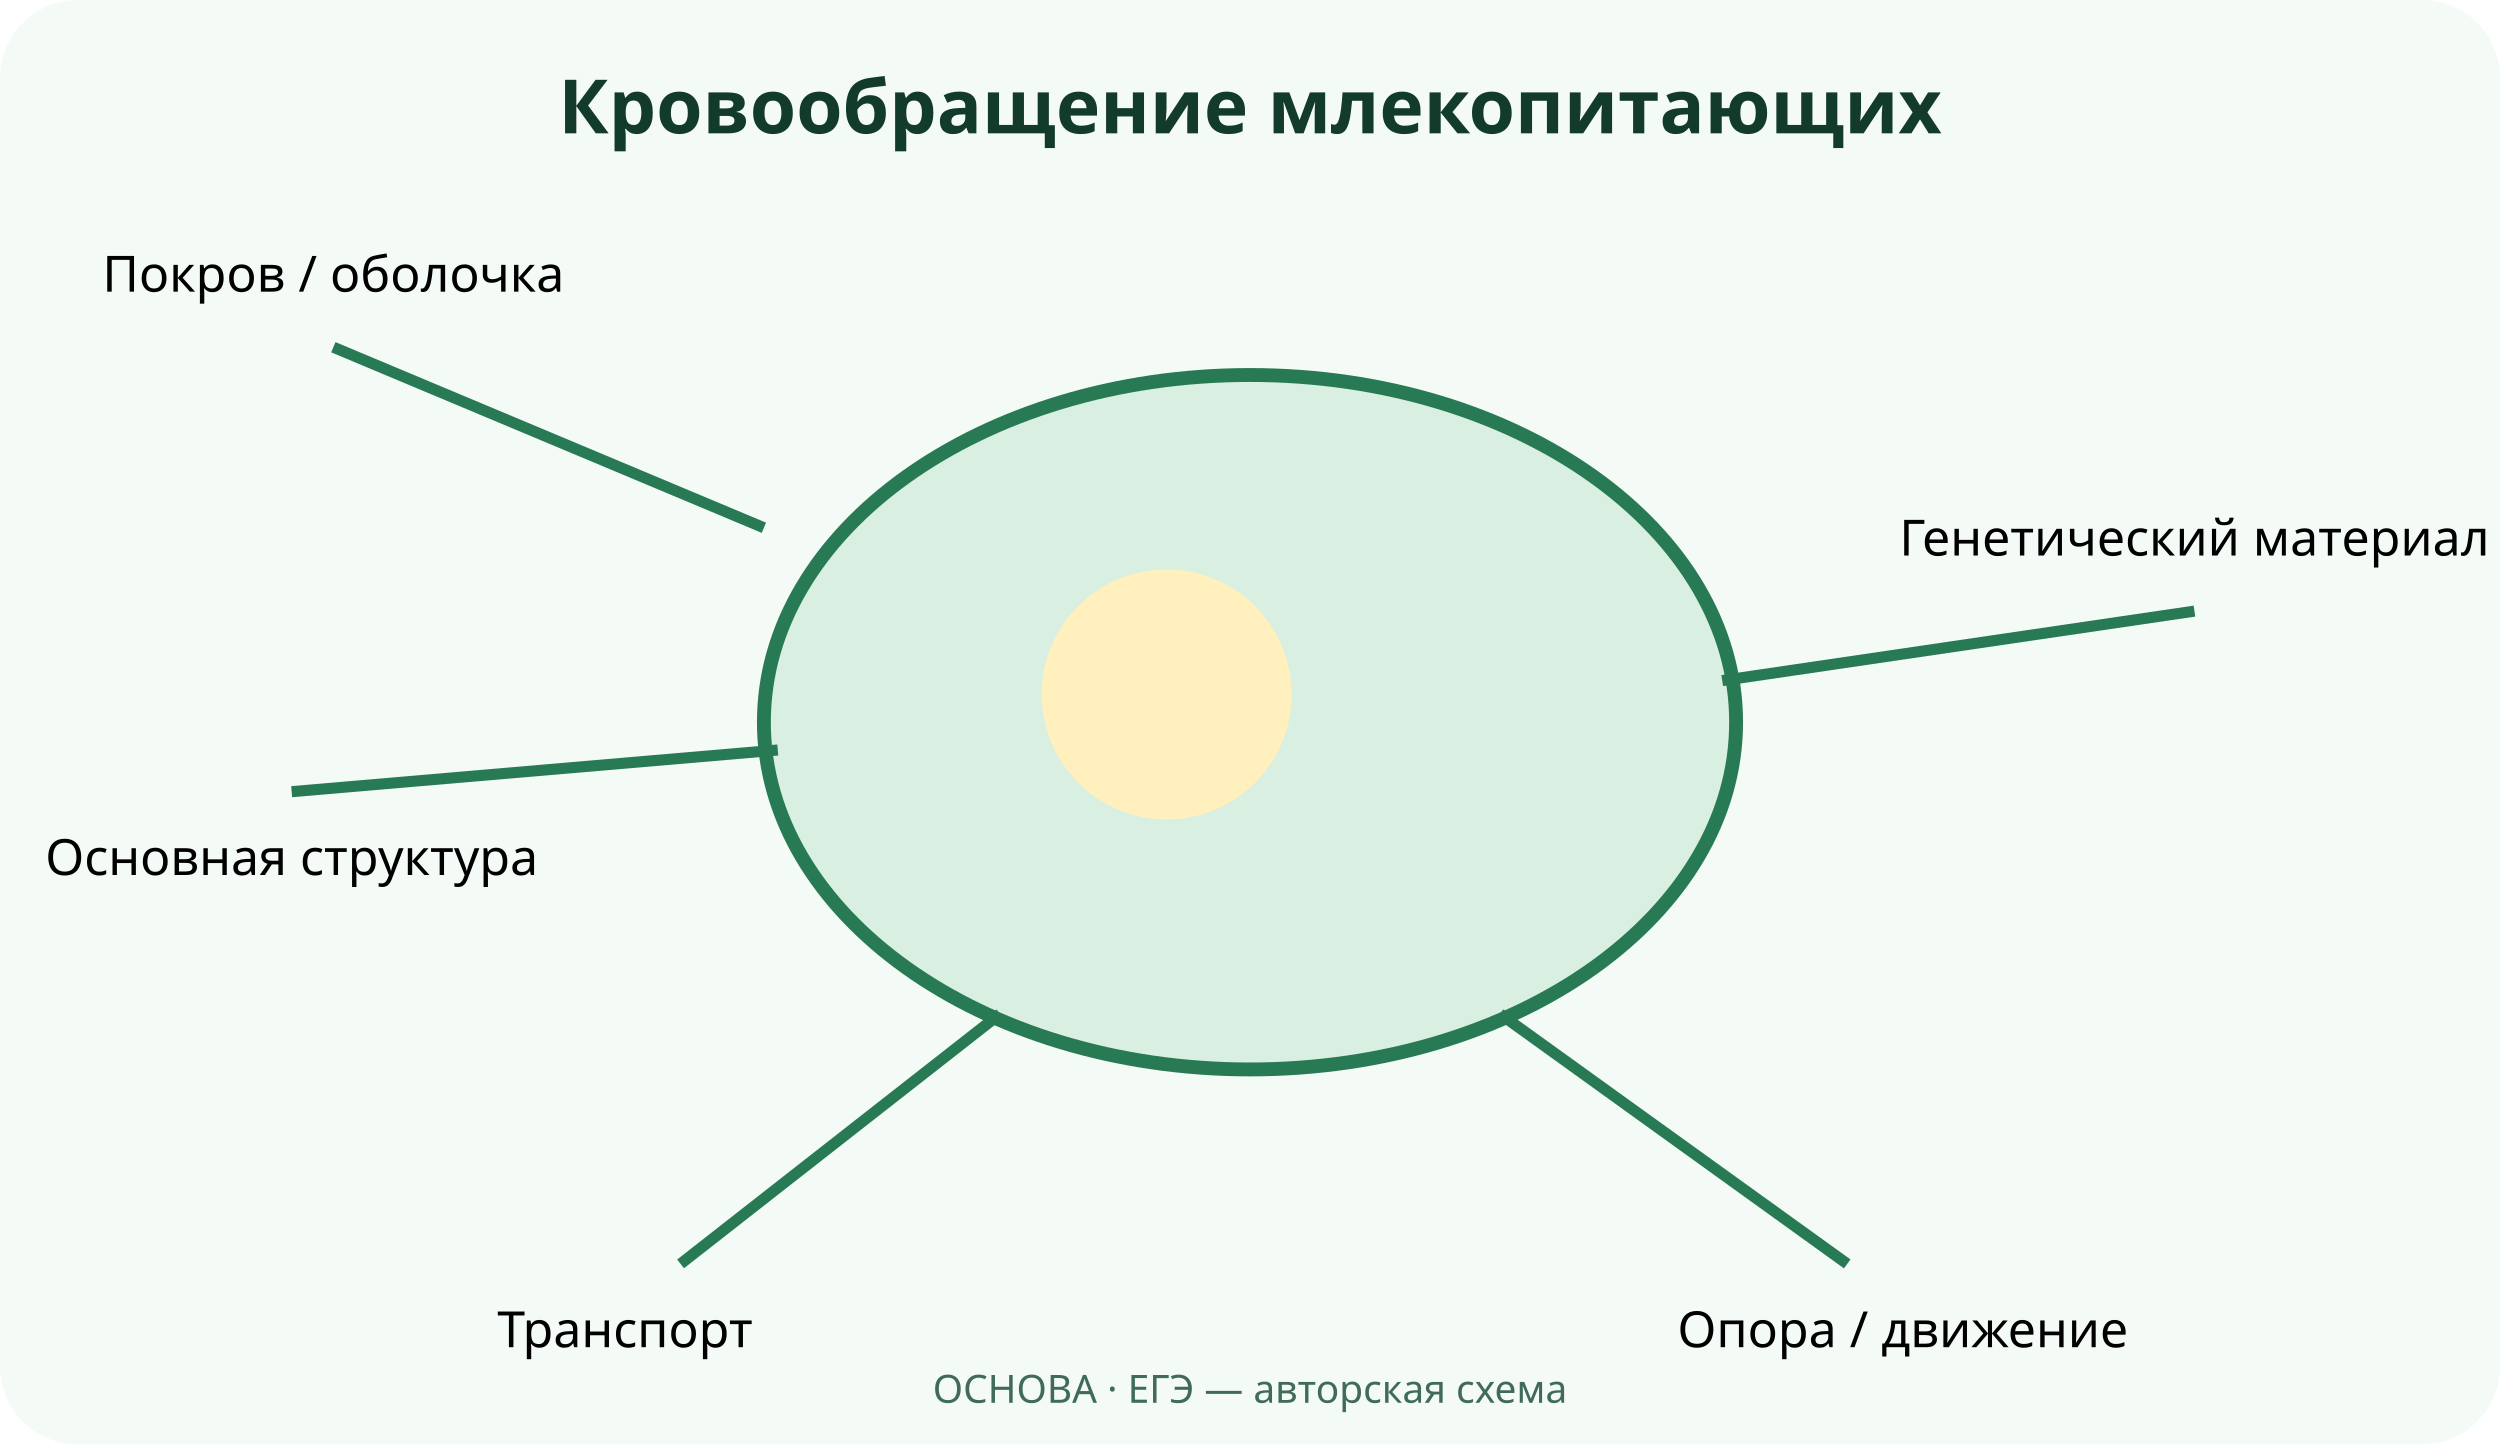
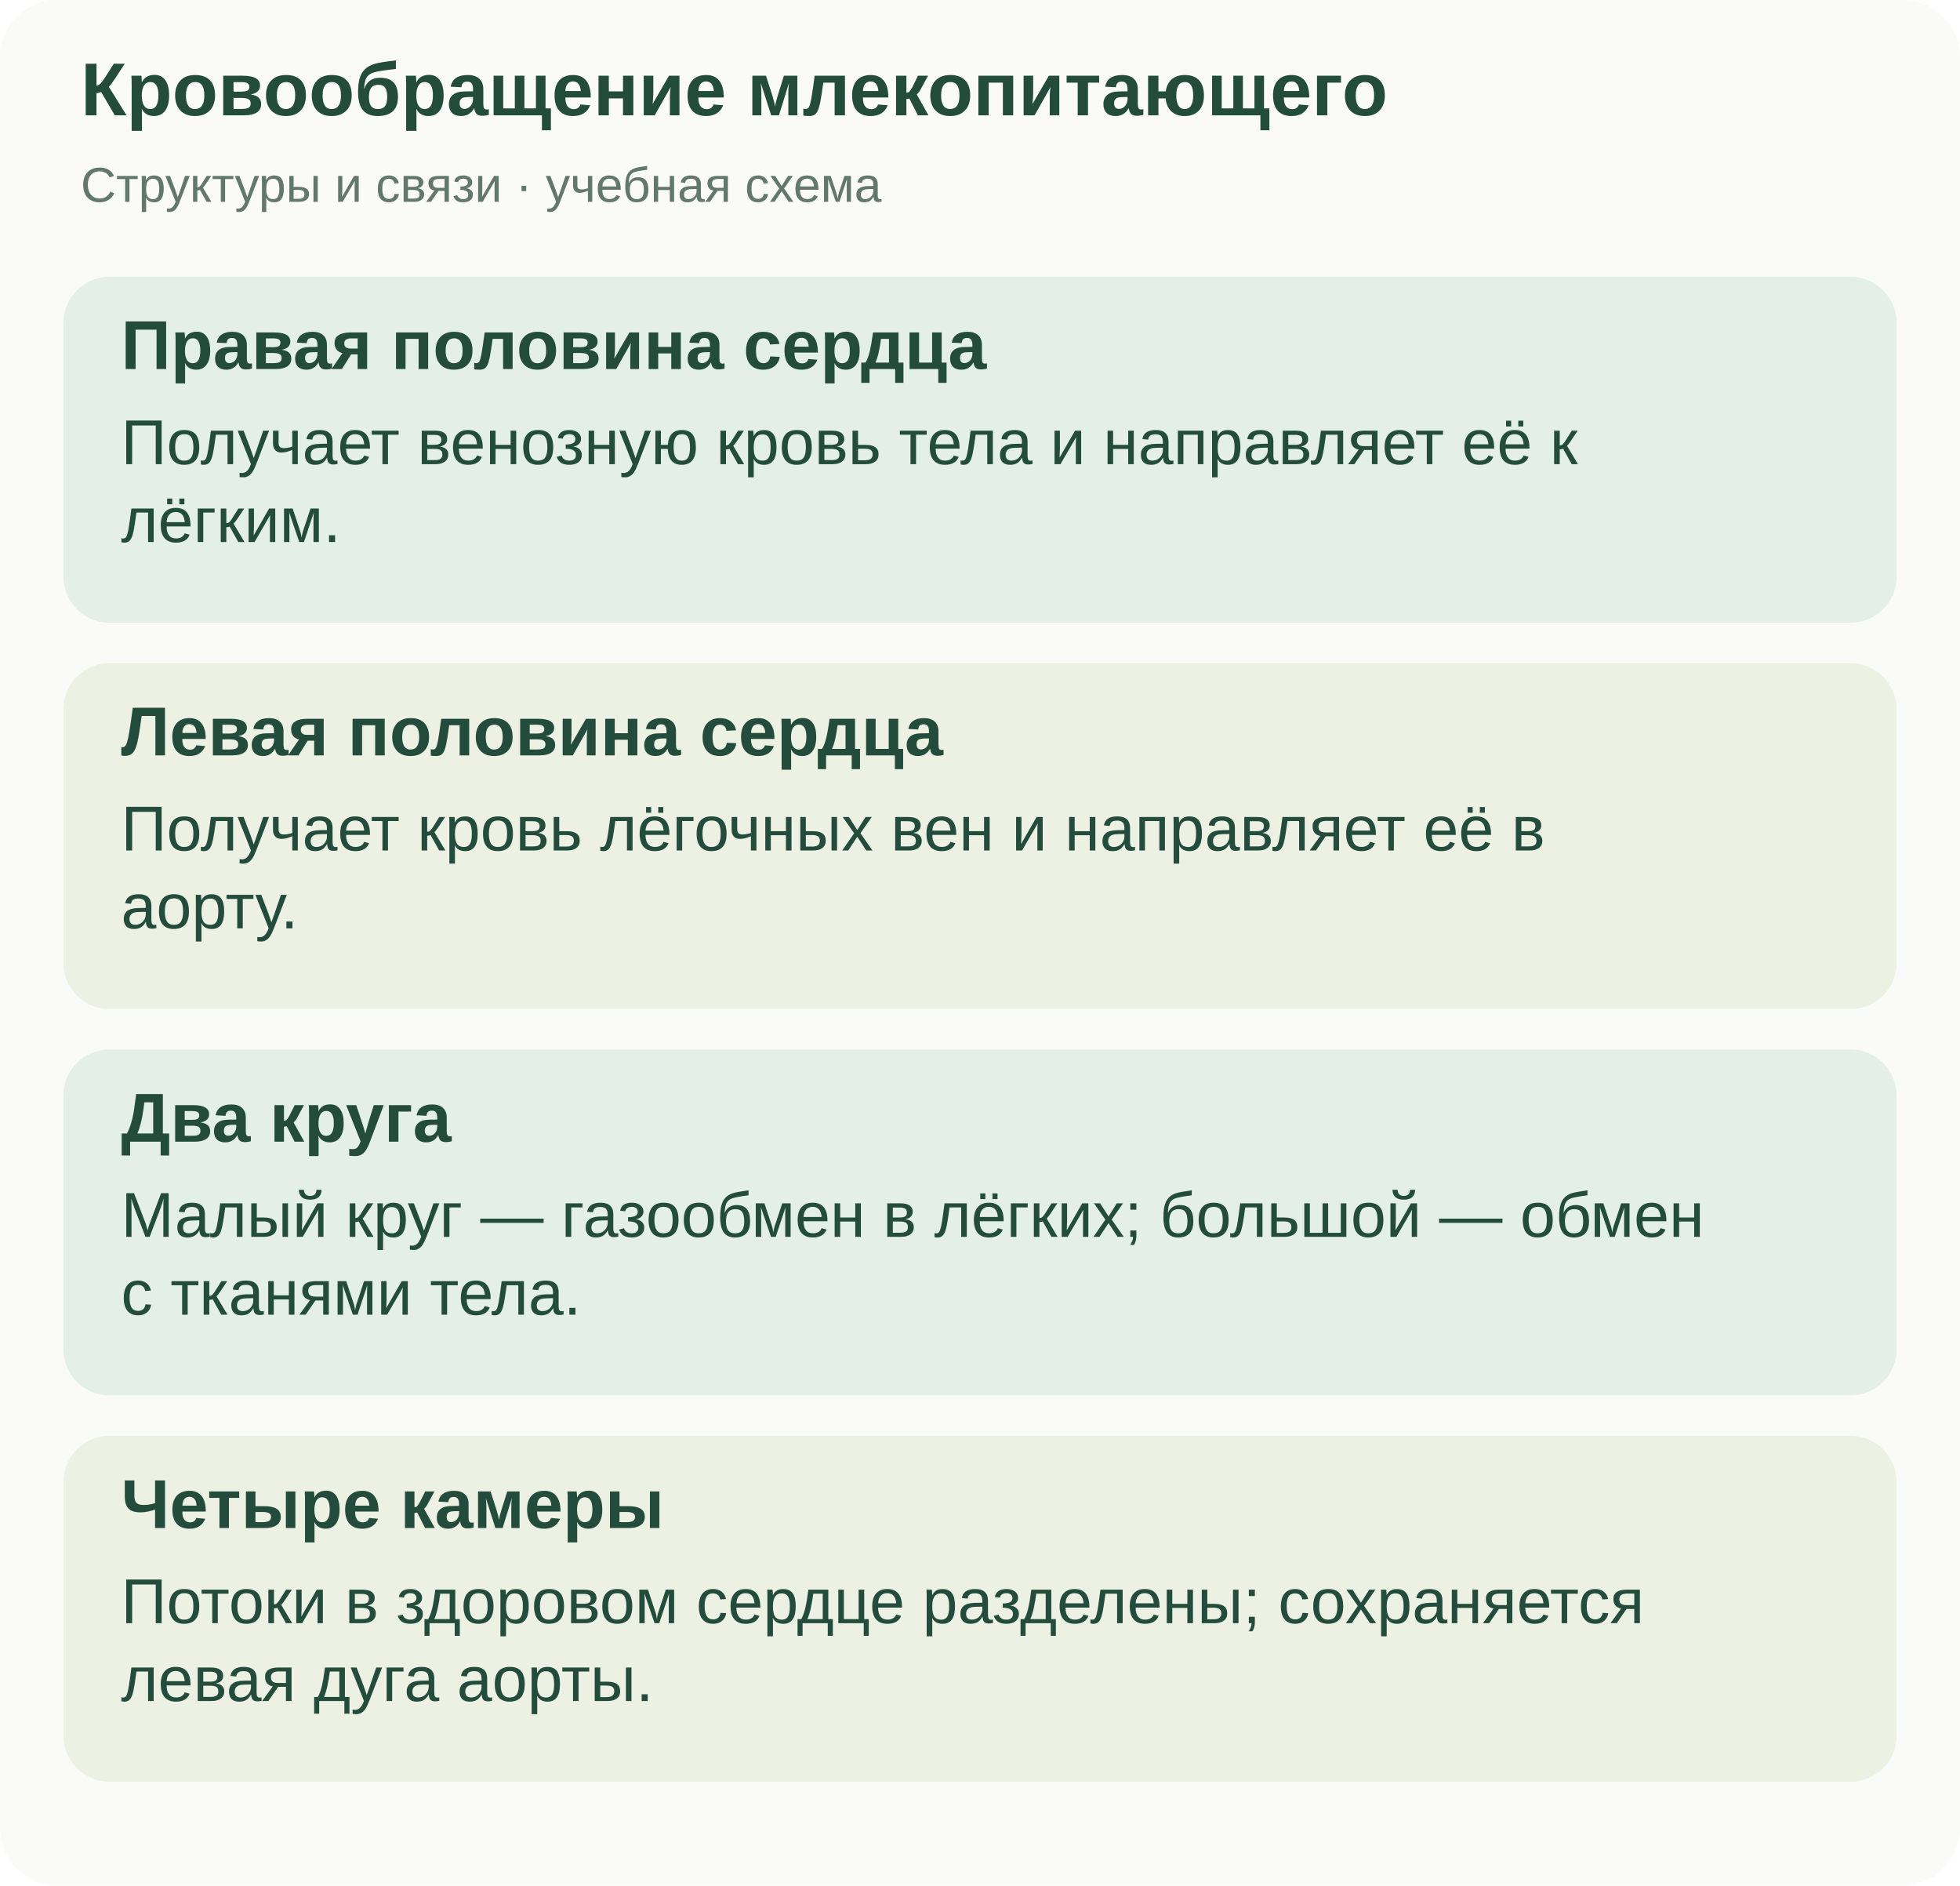
- <svg xmlns="http://www.w3.org/2000/svg" viewBox="0 0 900 520" role="img" aria-labelledby="t d">
-   <rect width="900" height="520" rx="28" fill="#f4fbf7" />
-   <text x="450" y="48" text-anchor="middle" font-family="sans-serif" font-size="27" font-weight="700" fill="#123b2a">Кровообращение млекопитающих</text>
-   <g font-family="sans-serif" font-size="18" text-anchor="middle">
-     <ellipse cx="450" cy="260" rx="175" ry="125" fill="#d8efe1" stroke="#287a54" stroke-width="5" />
-     <circle cx="420" cy="250" r="45" fill="#fff0bd" />
-     <path d="M275 190L120 125M280 270L105 285M360 365L245 455M540 365L665 455M620 245L790 220" stroke="#287a54" stroke-width="4" />
-     <text x="120" y="105">Покров / оболочка</text>
-     <text x="105" y="315">Основная структура</text>
-     <text x="225" y="485">Транспорт</text>
-     <text x="685" y="485">Опора / движение</text>
-     <text x="790" y="200">Генетический материал</text>
+ <svg xmlns="http://www.w3.org/2000/svg" viewBox="0 0 680 654" role="img" aria-labelledby="t d">
+   <rect width="680" height="654" rx="20" fill="#fafbf8" />
+   <g font-family="Arial,sans-serif" fill="#234c3c">
+     <text x="28" y="40" font-size="26" font-weight="700">Кровообращение млекопитающего</text>
+     <text x="28" y="70" font-size="17" fill="#62776d">Структуры и связи · учебная схема</text>
+     <rect x="22" y="96" width="636" height="120" rx="16" fill="#e3efe8" />
+     <text x="42" y="128" font-size="24" font-weight="700">Правая половина сердца</text>
+     <text x="42" y="161" font-size="22">Получает венозную кровь тела и направляет её к</text>
+     <text x="42" y="188" font-size="22">лёгким.</text>
+     <rect x="22" y="230" width="636" height="120" rx="16" fill="#edf1e3" />
+     <text x="42" y="262" font-size="24" font-weight="700">Левая половина сердца</text>
+     <text x="42" y="295" font-size="22">Получает кровь лёгочных вен и направляет её в</text>
+     <text x="42" y="322" font-size="22">аорту.</text>
+     <rect x="22" y="364" width="636" height="120" rx="16" fill="#e3efe8" />
+     <text x="42" y="396" font-size="24" font-weight="700">Два круга</text>
+     <text x="42" y="429" font-size="22">Малый круг — газообмен в лёгких; большой — обмен</text>
+     <text x="42" y="456" font-size="22">с тканями тела.</text>
+     <rect x="22" y="498" width="636" height="120" rx="16" fill="#edf1e3" />
+     <text x="42" y="530" font-size="24" font-weight="700">Четыре камеры</text>
+     <text x="42" y="563" font-size="22">Потоки в здоровом сердце разделены; сохраняется</text>
+     <text x="42" y="590" font-size="22">левая дуга аорты.</text>
  </g>
-   <defs>
-     <marker id="a" markerWidth="10" markerHeight="10" refX="9" refY="3" orient="auto">
-       <path d="M0 0L10 3L0 6Z" fill="#287a54" />
-     </marker>
-   </defs>
-   <text x="450" y="505" text-anchor="middle" font-family="sans-serif" font-size="14" fill="#406b58">ОСНОВА · ЕГЭ — авторская схема</text>
</svg>
